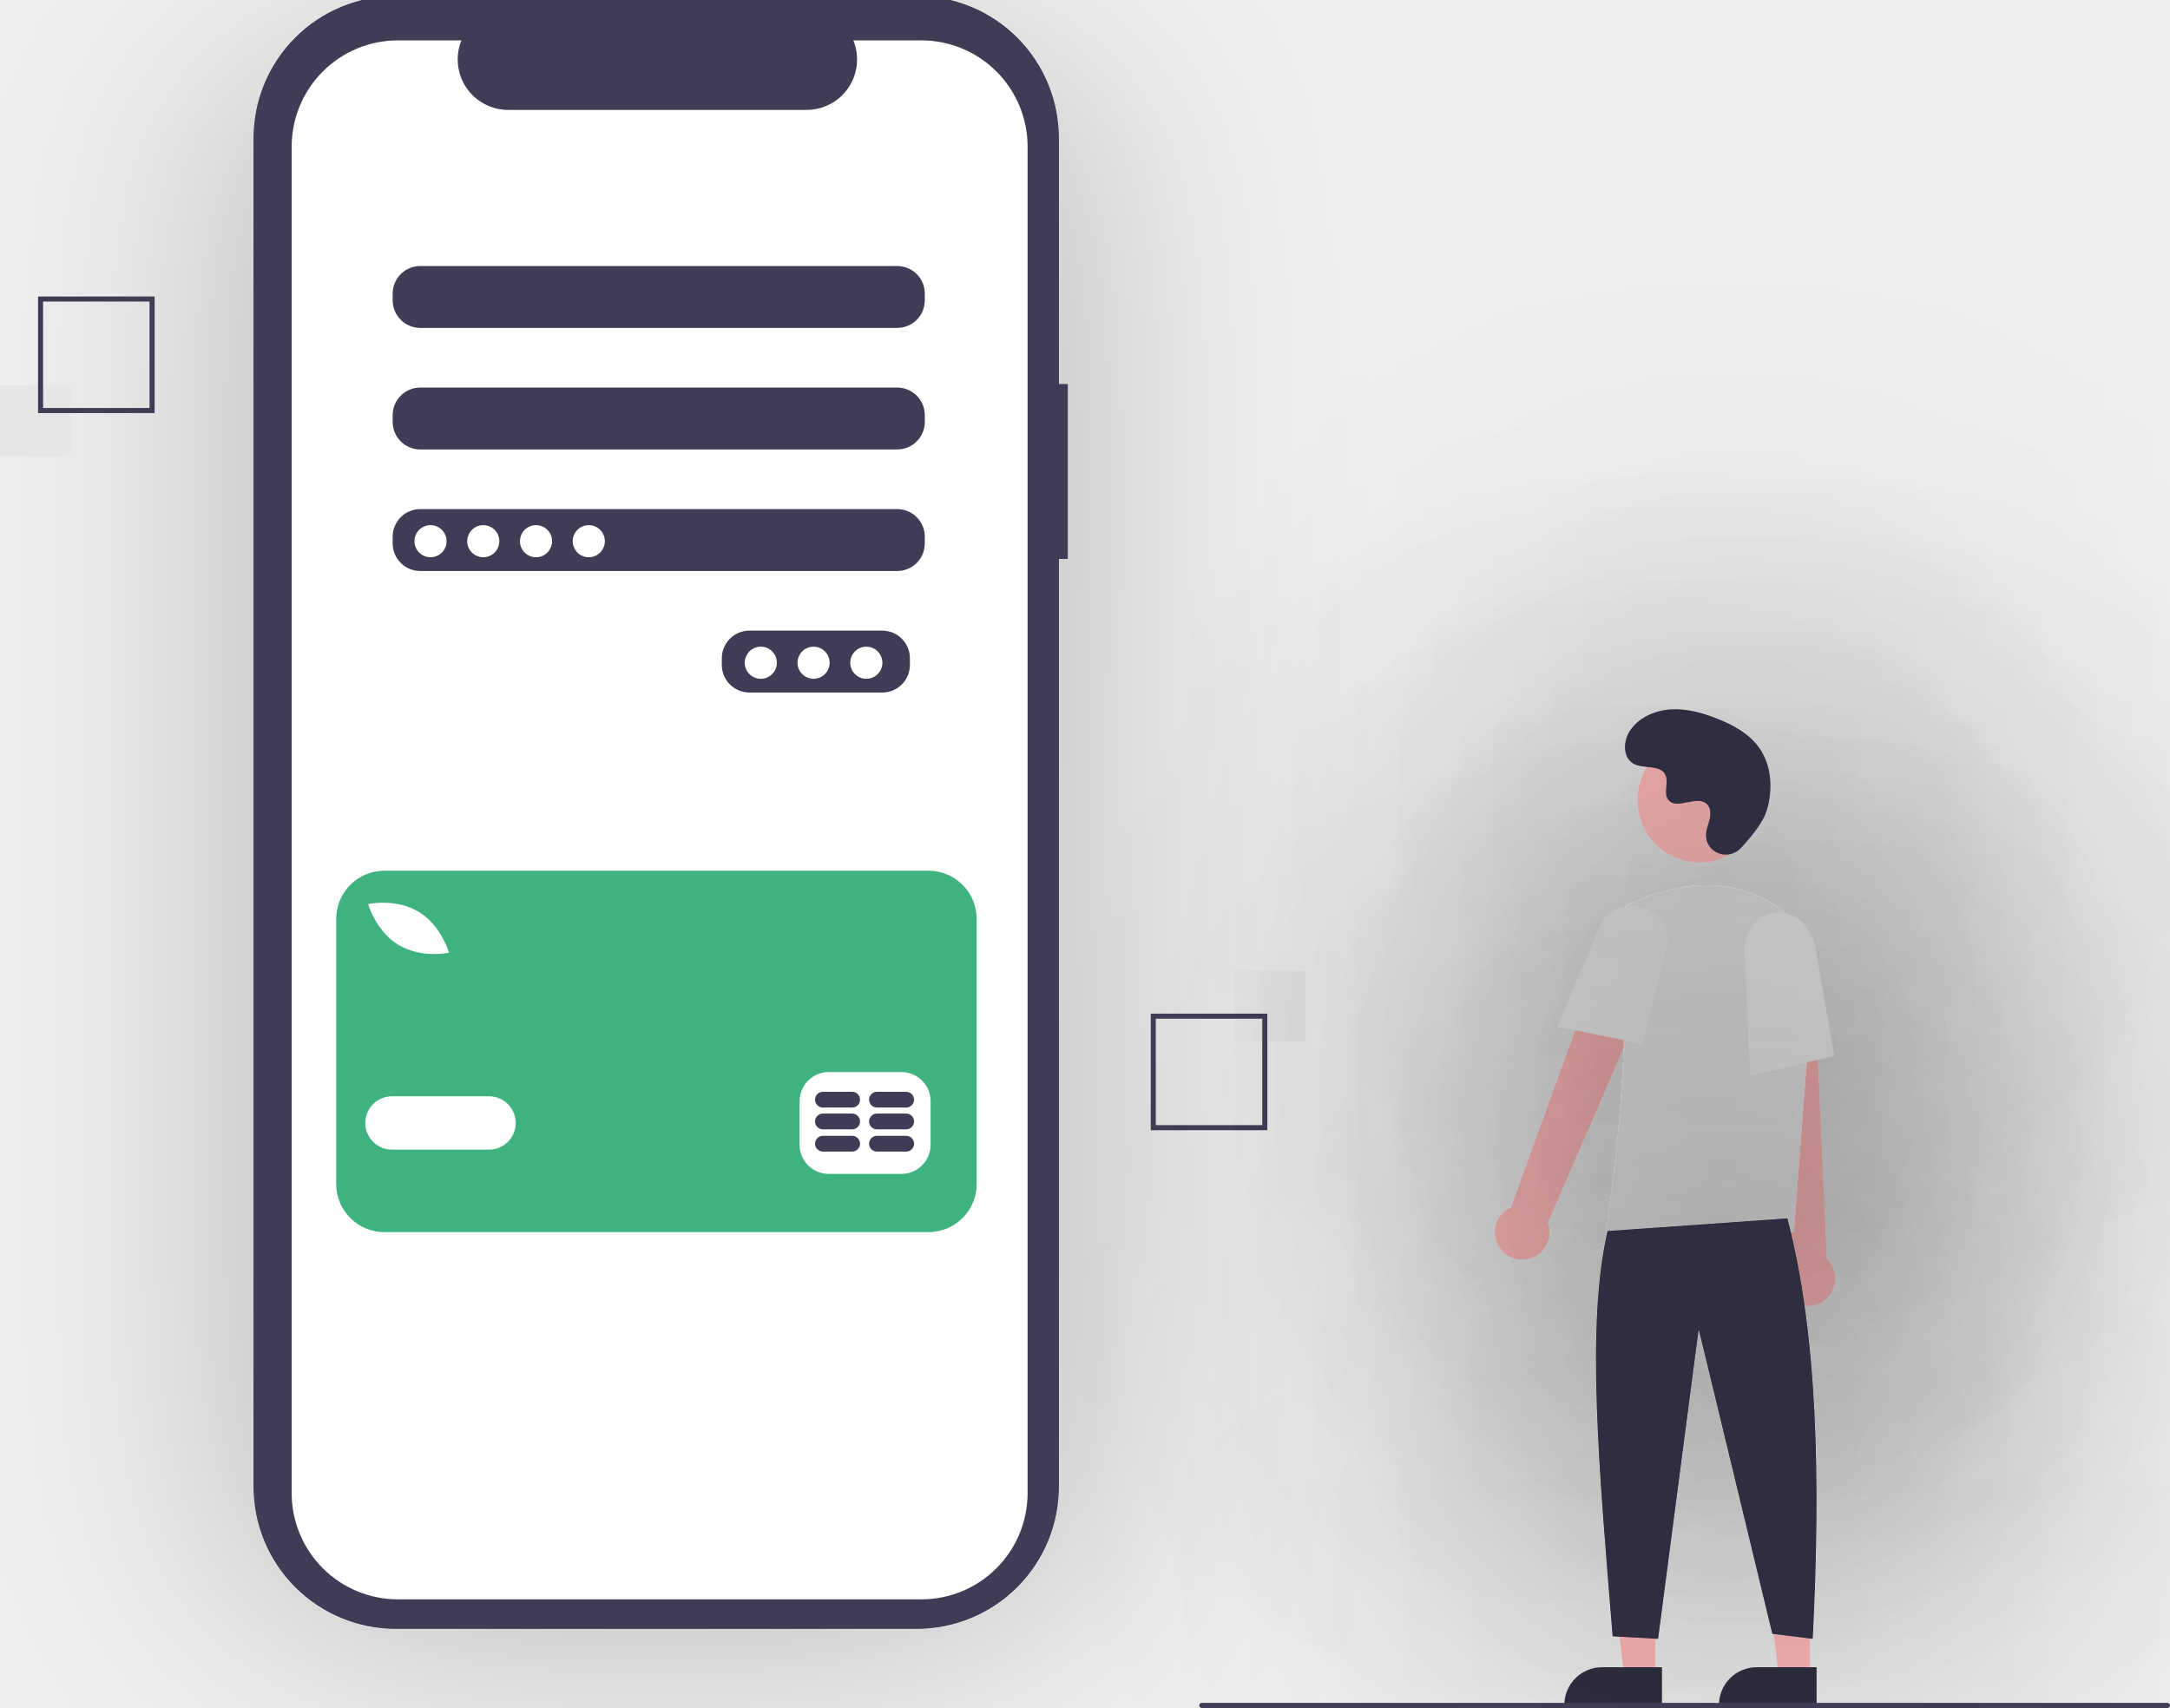
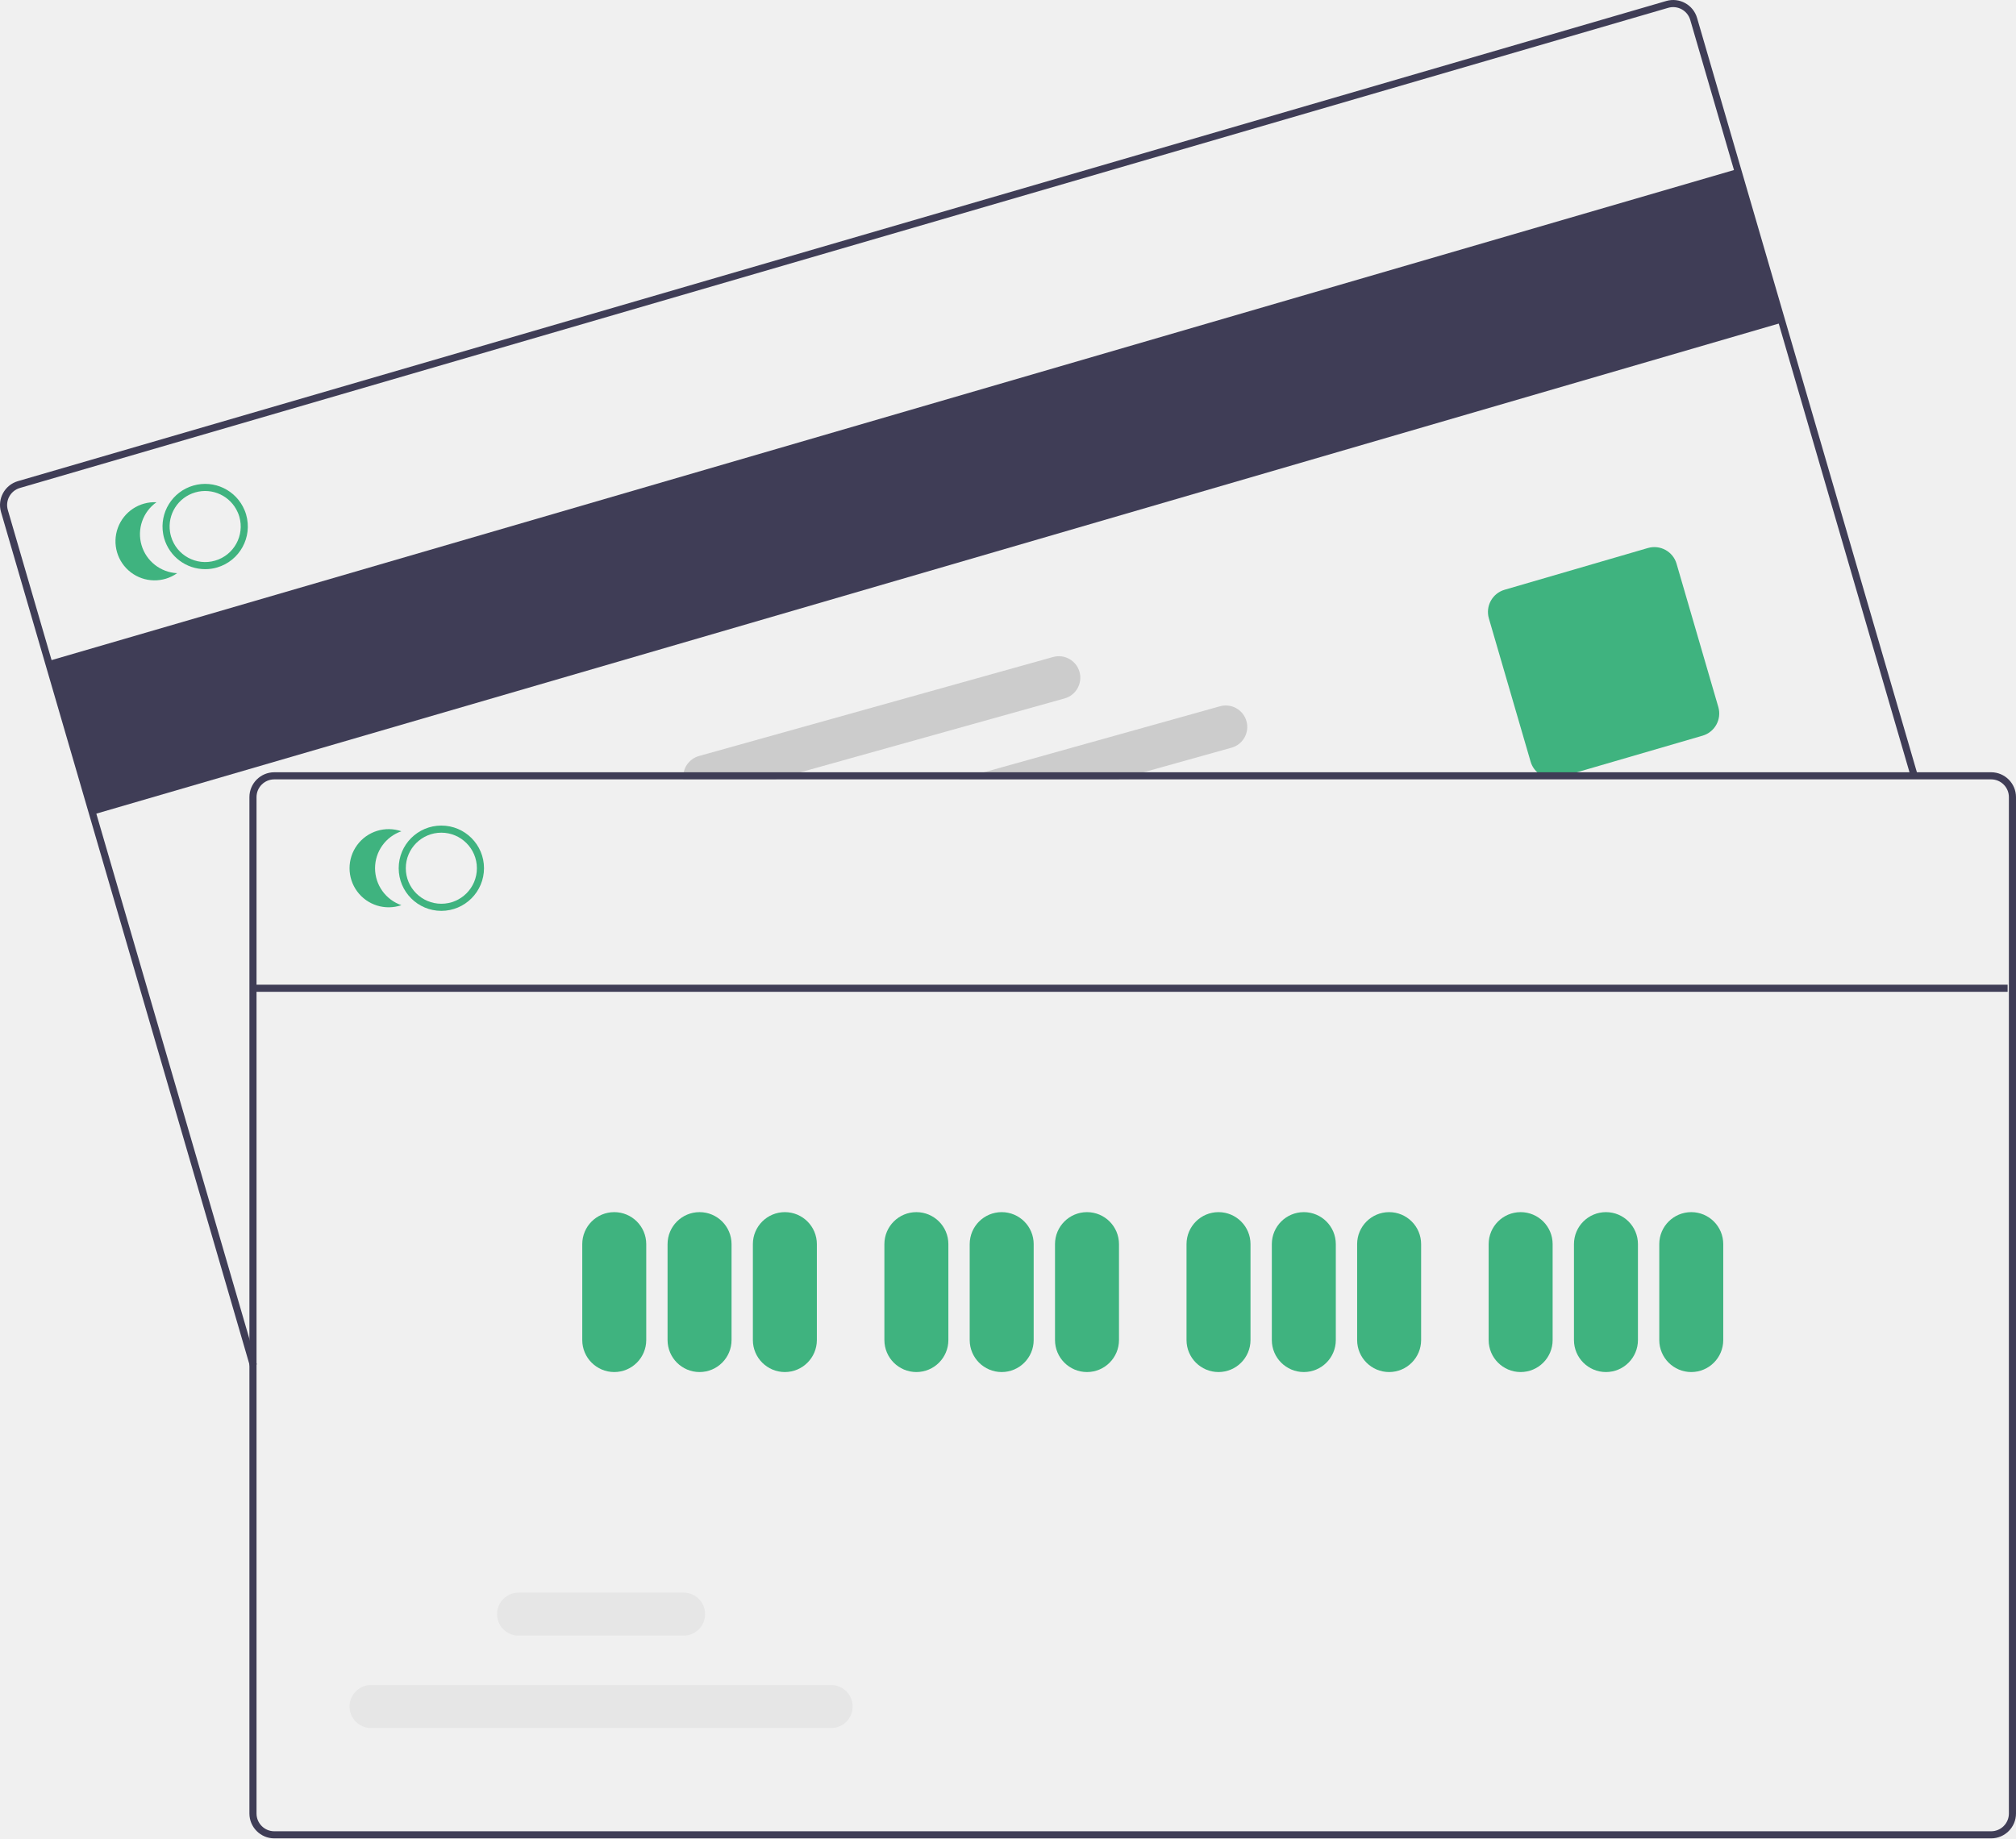
- <svg xmlns="http://www.w3.org/2000/svg" width="531" height="418" viewBox="0 0 531 418" fill="none">
-   <g clip-path="url(#clip0_283_819)">
-     <g filter="url(#filter0_d_283_819)">
-       <path d="M261.322 93.972H259.126V33.816C259.126 24.582 255.457 15.727 248.927 9.197C242.397 2.668 233.541 -1 224.306 -1H96.846C92.274 -1 87.746 -0.099 83.522 1.65C79.297 3.4 75.459 5.964 72.225 9.197C68.992 12.43 66.427 16.268 64.677 20.492C62.927 24.717 62.027 29.244 62.027 33.816V363.833C62.027 368.405 62.927 372.932 64.677 377.157C66.427 381.381 68.992 385.219 72.225 388.452C75.458 391.685 79.297 394.249 83.521 395.999C87.746 397.749 92.274 398.649 96.846 398.649H224.306C228.878 398.649 233.406 397.749 237.631 395.999C241.855 394.249 245.694 391.685 248.927 388.452C252.161 385.219 254.725 381.381 256.475 377.157C258.225 372.933 259.126 368.405 259.126 363.833V136.791H261.322V93.972Z" fill="#3F3D56" />
-     </g>
-     <path d="M225.449 9.881H208.811C209.576 11.757 209.868 13.792 209.662 15.807C209.455 17.822 208.756 19.756 207.626 21.437C206.496 23.118 204.969 24.496 203.182 25.448C201.394 26.401 199.399 26.899 197.373 26.899H124.353C122.327 26.899 120.332 26.401 118.544 25.448C116.757 24.496 115.23 23.118 114.1 21.437C112.97 19.756 112.271 17.822 112.064 15.807C111.858 13.792 112.15 11.757 112.915 9.881H97.375C90.479 9.881 83.865 12.621 78.988 17.497C74.112 22.373 71.372 28.986 71.372 35.882V365.414C71.372 368.829 72.045 372.21 73.352 375.364C74.658 378.519 76.574 381.385 78.988 383.799C81.403 386.214 84.269 388.129 87.424 389.435C90.579 390.742 93.96 391.415 97.375 391.415H225.449C232.345 391.415 238.959 388.675 243.836 383.799C248.712 378.923 251.452 372.31 251.452 365.414V35.882C251.452 32.467 250.779 29.086 249.472 25.932C248.166 22.777 246.25 19.911 243.836 17.497C241.421 15.082 238.554 13.167 235.4 11.861C232.245 10.554 228.864 9.881 225.449 9.881H225.449ZM222.653 162.754C222.648 164.538 221.937 166.248 220.675 167.51C219.413 168.772 217.703 169.483 215.918 169.488H183.364C181.58 169.483 179.869 168.772 178.607 167.51C177.345 166.248 176.634 164.538 176.629 162.754V161.07C176.634 159.285 177.345 157.575 178.607 156.314C179.869 155.052 181.58 154.341 183.364 154.335H215.918C217.703 154.341 219.413 155.052 220.675 156.314C221.937 157.575 222.648 159.285 222.653 161.07V162.754ZM226.302 133.009C226.297 134.793 225.585 136.503 224.323 137.765C223.061 139.027 221.351 139.738 219.566 139.744H102.821C101.037 139.738 99.327 139.027 98.065 137.765C96.803 136.503 96.091 134.793 96.086 133.009V131.325C96.091 129.541 96.803 127.831 98.065 126.569C99.327 125.307 101.037 124.596 102.821 124.591H219.566C221.351 124.596 223.061 125.307 224.323 126.569C225.585 127.831 226.297 129.541 226.302 131.325V133.009ZM226.302 103.264C226.297 105.049 225.585 106.759 224.323 108.021C223.061 109.283 221.351 109.994 219.566 109.999H102.821C101.037 109.994 99.327 109.283 98.065 108.021C96.803 106.759 96.091 105.049 96.086 103.264V101.581C96.091 99.796 96.803 98.086 98.065 96.824C99.327 95.562 101.037 94.851 102.821 94.846H219.566C221.351 94.851 223.061 95.562 224.323 96.824C225.585 98.086 226.297 99.796 226.302 101.581V103.264ZM226.302 73.52C226.297 75.304 225.585 77.014 224.323 78.276C223.061 79.538 221.351 80.249 219.566 80.254H102.821C101.037 80.249 99.327 79.538 98.065 78.276C96.803 77.014 96.091 75.304 96.086 73.52V71.836C96.091 70.052 96.803 68.341 98.065 67.08C99.327 65.818 101.037 65.107 102.821 65.101H219.566C221.351 65.107 223.061 65.818 224.323 67.08C225.585 68.341 226.297 70.052 226.302 71.836V73.52Z" fill="white" />
-     <path d="M105.347 136.377C107.517 136.377 109.276 134.618 109.276 132.448C109.276 130.278 107.517 128.52 105.347 128.52C103.177 128.52 101.418 130.278 101.418 132.448C101.418 134.618 103.177 136.377 105.347 136.377Z" fill="white" />
-     <path d="M118.256 136.377C120.426 136.377 122.185 134.618 122.185 132.448C122.185 130.278 120.426 128.52 118.256 128.52C116.087 128.52 114.328 130.278 114.328 132.448C114.328 134.618 116.087 136.377 118.256 136.377Z" fill="white" />
-     <path d="M131.166 136.377C133.336 136.377 135.095 134.618 135.095 132.448C135.095 130.278 133.336 128.52 131.166 128.52C128.996 128.52 127.237 130.278 127.237 132.448C127.237 134.618 128.996 136.377 131.166 136.377Z" fill="white" />
-     <path d="M144.075 136.377C146.245 136.377 148.004 134.618 148.004 132.448C148.004 130.278 146.245 128.52 144.075 128.52C141.905 128.52 140.146 130.278 140.146 132.448C140.146 134.618 141.905 136.377 144.075 136.377Z" fill="white" />
-     <path d="M186.171 166.121C188.341 166.121 190.1 164.362 190.1 162.193C190.1 160.023 188.341 158.264 186.171 158.264C184.001 158.264 182.242 160.023 182.242 162.193C182.242 164.362 184.001 166.121 186.171 166.121Z" fill="white" />
-     <path d="M199.08 166.121C201.25 166.121 203.009 164.362 203.009 162.193C203.009 160.023 201.25 158.264 199.08 158.264C196.91 158.264 195.151 160.023 195.151 162.193C195.151 164.362 196.91 166.121 199.08 166.121Z" fill="white" />
-     <path d="M211.989 166.121C214.159 166.121 215.918 164.362 215.918 162.193C215.918 160.023 214.159 158.264 211.989 158.264C209.819 158.264 208.06 160.023 208.06 162.193C208.06 164.362 209.819 166.121 211.989 166.121Z" fill="white" />
-     <path d="M227.205 213.094H94.06C90.932 213.094 87.932 214.336 85.721 216.548C83.509 218.759 82.266 221.759 82.266 224.887V289.751C82.266 292.879 83.509 295.879 85.721 298.09C87.932 300.302 90.932 301.544 94.06 301.544H227.205C230.333 301.544 233.333 300.302 235.545 298.09C237.757 295.879 238.999 292.879 238.999 289.751V224.887C238.999 221.759 237.757 218.76 235.545 216.548C233.333 214.336 230.333 213.094 227.205 213.094H227.205ZM90.766 221.138C91.029 221.091 97.264 220.03 102.426 223.136C107.588 226.242 109.572 232.247 109.654 232.501L109.862 233.148L109.192 233.267C108.237 233.416 107.27 233.487 106.303 233.479C103.235 233.538 100.206 232.775 97.532 231.269C92.37 228.164 90.387 222.159 90.305 221.905L90.096 221.257L90.766 221.138ZM119.668 281.361H95.921C94.189 281.361 92.528 280.673 91.303 279.448C90.078 278.224 89.39 276.563 89.39 274.831C89.39 273.099 90.078 271.438 91.303 270.214C92.528 268.989 94.189 268.301 95.921 268.301H119.668C121.4 268.301 123.061 268.989 124.286 270.214C125.511 271.438 126.199 273.099 126.199 274.831C126.199 276.563 125.511 278.224 124.286 279.448C123.061 280.673 121.4 281.361 119.668 281.361V281.361ZM227.719 280.174C227.714 282.061 226.961 283.87 225.626 285.205C224.292 286.54 222.483 287.292 220.595 287.297H202.784C200.897 287.292 199.088 286.54 197.753 285.205C196.418 283.87 195.666 282.061 195.66 280.174V269.488C195.666 267.601 196.418 265.792 197.753 264.457C199.088 263.123 200.897 262.37 202.784 262.365H220.595C222.483 262.37 224.292 263.123 225.626 264.457C226.961 265.792 227.714 267.601 227.719 269.488L227.719 280.174Z" fill="#3FB37F" />
-     <path d="M208.527 277.972H201.366C200.854 277.972 200.364 278.175 200.002 278.537C199.641 278.898 199.438 279.389 199.438 279.9C199.438 280.411 199.641 280.902 200.002 281.263C200.364 281.625 200.854 281.828 201.366 281.828H208.527C209.038 281.828 209.529 281.625 209.89 281.263C210.252 280.902 210.455 280.411 210.455 279.9C210.455 279.389 210.252 278.898 209.89 278.537C209.529 278.175 209.038 277.972 208.527 277.972V277.972Z" fill="#3F3D56" />
-     <path d="M221.747 277.972H214.586C214.075 277.972 213.585 278.175 213.223 278.537C212.861 278.898 212.658 279.389 212.658 279.9C212.658 280.411 212.861 280.902 213.223 281.263C213.585 281.625 214.075 281.828 214.586 281.828H221.747C222.259 281.828 222.749 281.625 223.111 281.263C223.472 280.902 223.675 280.411 223.675 279.9C223.675 279.389 223.472 278.898 223.111 278.537C222.749 278.175 222.259 277.972 221.747 277.972V277.972Z" fill="#3F3D56" />
-     <path d="M208.526 272.53H201.365C200.853 272.53 200.363 272.733 200.001 273.095C199.64 273.456 199.437 273.947 199.437 274.458C199.437 274.969 199.64 275.46 200.001 275.821C200.363 276.183 200.853 276.386 201.365 276.386H208.526C209.037 276.386 209.528 276.183 209.889 275.821C210.251 275.46 210.454 274.969 210.454 274.458C210.454 273.947 210.251 273.456 209.889 273.095C209.528 272.733 209.037 272.53 208.526 272.53V272.53Z" fill="#3F3D56" />
-     <path d="M221.746 272.53H214.585C214.074 272.53 213.584 272.733 213.222 273.095C212.86 273.456 212.657 273.947 212.657 274.458C212.657 274.969 212.86 275.46 213.222 275.821C213.584 276.183 214.074 276.386 214.585 276.386H221.746C222.258 276.386 222.748 276.183 223.11 275.821C223.471 275.46 223.674 274.969 223.674 274.458C223.674 273.947 223.471 273.456 223.11 273.095C222.748 272.733 222.258 272.53 221.746 272.53H221.746Z" fill="#3F3D56" />
-     <path d="M208.526 267.198H201.365C200.853 267.198 200.363 267.401 200.001 267.763C199.64 268.124 199.437 268.615 199.437 269.126C199.437 269.637 199.64 270.128 200.001 270.489C200.363 270.851 200.853 271.054 201.365 271.054H208.526C209.037 271.054 209.528 270.851 209.889 270.489C210.251 270.128 210.454 269.637 210.454 269.126C210.454 268.615 210.251 268.124 209.889 267.763C209.528 267.401 209.037 267.198 208.526 267.198V267.198Z" fill="#3F3D56" />
-     <path d="M221.746 267.198H214.585C214.074 267.198 213.584 267.401 213.222 267.763C212.86 268.124 212.657 268.615 212.657 269.126C212.657 269.637 212.86 270.128 213.222 270.489C213.584 270.851 214.074 271.054 214.585 271.054H221.746C222.258 271.054 222.748 270.851 223.11 270.489C223.471 270.128 223.674 269.637 223.674 269.126C223.674 268.615 223.471 268.124 223.11 267.763C222.748 267.401 222.258 267.198 221.746 267.198H221.746Z" fill="#3F3D56" />
-     <path d="M319.423 237.528H302.056V254.893H319.423V237.528Z" fill="#E6E6E6" />
-     <path d="M281.588 248.071H310.119V276.599H281.588V248.071ZM308.879 249.312H282.829V275.359H308.879V249.312Z" fill="#3F3D56" />
-     <path d="M17.367 94.267H0V111.632H17.367V94.267Z" fill="#E6E6E6" />
-     <path d="M37.835 101.089H9.304V72.561H37.835V101.089ZM10.544 99.849H36.594V73.801H10.544V99.849Z" fill="#3F3D56" />
-     <g filter="url(#filter1_d_283_819)">
-       <path d="M405.064 410.196H397.459L393.842 380.869H405.065L405.064 410.196Z" fill="#FFB8B8" />
-     </g>
-     <g filter="url(#filter2_d_283_819)">
-       <path d="M392.028 408.023H406.693V417.256H382.795C382.795 414.807 383.767 412.459 385.499 410.728C387.231 408.996 389.579 408.023 392.028 408.023V408.023Z" fill="#2F2E41" />
-     </g>
-     <g filter="url(#filter3_d_283_819)">
-       <path d="M442.898 410.196H435.294L431.677 380.869H442.899L442.898 410.196Z" fill="#FFB8B8" />
-     </g>
-     <g filter="url(#filter4_d_283_819)">
-       <path d="M429.863 408.023H444.527V417.256H420.629C420.629 414.807 421.602 412.459 423.334 410.728C425.065 408.996 427.414 408.023 429.863 408.023V408.023Z" fill="#2F2E41" />
-     </g>
-     <g filter="url(#filter5_d_283_819)">
-       <path d="M366.918 305.316C366.371 304.51 366.008 303.594 365.853 302.632C365.698 301.671 365.756 300.687 366.023 299.75C366.29 298.813 366.759 297.946 367.397 297.21C368.035 296.474 368.826 295.887 369.716 295.49L395.565 224.252L408.284 231.193L378.77 299.27C379.338 300.809 379.322 302.502 378.725 304.029C378.127 305.557 376.991 306.812 375.53 307.557C374.069 308.302 372.385 308.485 370.798 308.072C369.211 307.659 367.831 306.678 366.918 305.316V305.316Z" fill="#FFB8B8" />
-     </g>
-     <g filter="url(#filter6_d_283_819)">
-       <path d="M439.014 318.702C438.169 318.217 437.441 317.553 436.88 316.757C436.319 315.961 435.94 315.051 435.769 314.092C435.598 313.133 435.639 312.148 435.89 311.207C436.14 310.266 436.594 309.391 437.22 308.645L429.212 233.287L443.687 233.948L447.015 308.072C448.2 309.206 448.928 310.735 449.061 312.369C449.194 314.004 448.723 315.63 447.736 316.94C446.75 318.251 445.317 319.154 443.71 319.478C442.102 319.803 440.432 319.527 439.014 318.702V318.702Z" fill="#FFB8B8" />
-     </g>
-     <g filter="url(#filter7_d_283_819)">
-       <path d="M415.922 211.057C424.336 211.057 431.156 204.238 431.156 195.825C431.156 187.412 424.336 180.593 415.922 180.593C407.509 180.593 400.689 187.412 400.689 195.825C400.689 204.238 407.509 211.057 415.922 211.057Z" fill="#FFB8B8" />
-     </g>
-     <g filter="url(#filter8_d_283_819)">
-       <path d="M438.917 301.563H392.99L393.045 301.206C393.128 300.672 401.231 247.598 395.255 230.235C394.655 228.529 394.708 226.661 395.403 224.991C396.098 223.322 397.386 221.968 399.019 221.191H399.019C407.561 217.169 423.957 212.216 437.796 224.235C439.833 226.033 441.423 228.28 442.441 230.798C443.46 233.317 443.878 236.037 443.664 238.745L438.917 301.563Z" fill="#CCCCCC" />
-     </g>
-     <g filter="url(#filter9_d_283_819)">
-       <path d="M401.811 255.441L381.134 251.247L390.826 228.282C391.406 226.058 392.845 224.154 394.826 222.989C396.808 221.824 399.171 221.492 401.397 222.067C403.623 222.641 405.53 224.075 406.7 226.054C407.87 228.033 408.208 230.395 407.638 232.622L401.811 255.441Z" fill="#CCCCCC" />
-     </g>
-     <g filter="url(#filter10_d_283_819)">
-       <path d="M428.293 263.23L427.05 234.738C426.107 229.382 429.173 224.319 433.889 223.491C438.606 222.666 443.212 226.381 444.159 231.777L448.832 258.399L428.293 263.23Z" fill="#CCCCCC" />
-     </g>
-     <g filter="url(#filter11_d_283_819)">
-       <path d="M437.389 298.152C444.779 326.293 445.585 362.073 443.591 401.101L433.667 399.861L415.68 325.44L405.757 401.101L394.592 400.481C391.257 359.531 388.01 324.376 393.352 301.253L437.389 298.152Z" fill="#2F2E41" />
-     </g>
-     <g filter="url(#filter12_d_283_819)">
-       <path d="M425.96 207.597C423.118 210.624 417.84 208.999 417.47 204.864C417.441 204.543 417.443 204.219 417.476 203.899C417.667 202.067 418.726 200.404 418.472 198.47C418.415 197.989 418.235 197.53 417.951 197.137C415.686 194.105 410.37 198.494 408.233 195.749C406.922 194.065 408.463 191.415 407.457 189.534C406.13 187.051 402.198 188.276 399.733 186.916C396.99 185.403 397.154 181.195 398.959 178.635C401.162 175.513 405.023 173.848 408.836 173.608C412.649 173.368 416.436 174.398 419.995 175.785C424.04 177.361 428.051 179.54 430.54 183.096C433.567 187.42 433.858 193.234 432.344 198.291C431.423 201.367 428.28 205.125 425.96 207.597Z" fill="#2F2E41" />
-     </g>
-     <path d="M530.38 418H294.069C293.904 418 293.747 417.935 293.63 417.818C293.514 417.702 293.449 417.544 293.449 417.38C293.449 417.215 293.514 417.058 293.63 416.941C293.747 416.825 293.904 416.76 294.069 416.76H530.38C530.544 416.76 530.702 416.825 530.818 416.941C530.935 417.058 531 417.215 531 417.38C531 417.544 530.935 417.702 530.818 417.818C530.702 417.935 530.544 418 530.38 418Z" fill="#3F3D56" />
-   </g>
-   <defs>
-     <filter id="filter0_d_283_819" x="-9.973" y="-69" width="343.295" height="543.649" filterUnits="userSpaceOnUse" color-interpolation-filters="sRGB">
-       <feFlood flood-opacity="0" result="BackgroundImageFix" />
-       <feColorMatrix in="SourceAlpha" type="matrix" values="0 0 0 0 0 0 0 0 0 0 0 0 0 0 0 0 0 0 127 0" result="hardAlpha" />
-       <feOffset dy="4" />
-       <feGaussianBlur stdDeviation="36" />
-       <feComposite in2="hardAlpha" operator="out" />
-       <feColorMatrix type="matrix" values="0 0 0 0 0 0 0 0 0 0 0 0 0 0 0 0 0 0 0.25 0" />
-       <feBlend mode="normal" in2="BackgroundImageFix" result="effect1_dropShadow_283_819" />
-       <feBlend mode="normal" in="SourceGraphic" in2="effect1_dropShadow_283_819" result="shape" />
-     </filter>
-     <filter id="filter1_d_283_819" x="201.842" y="184.869" width="411.223" height="429.327" filterUnits="userSpaceOnUse" color-interpolation-filters="sRGB">
-       <feFlood flood-opacity="0" result="BackgroundImageFix" />
-       <feColorMatrix in="SourceAlpha" type="matrix" values="0 0 0 0 0 0 0 0 0 0 0 0 0 0 0 0 0 0 127 0" result="hardAlpha" />
-       <feOffset dx="8" dy="4" />
-       <feGaussianBlur stdDeviation="100" />
-       <feComposite in2="hardAlpha" operator="out" />
-       <feColorMatrix type="matrix" values="0 0 0 0 0 0 0 0 0 0 0 0 0 0 0 0 0 0 0.8 0" />
-       <feBlend mode="normal" in2="BackgroundImageFix" result="effect1_dropShadow_283_819" />
-       <feBlend mode="normal" in="SourceGraphic" in2="effect1_dropShadow_283_819" result="shape" />
-     </filter>
-     <filter id="filter2_d_283_819" x="190.795" y="212.023" width="423.898" height="409.232" filterUnits="userSpaceOnUse" color-interpolation-filters="sRGB">
-       <feFlood flood-opacity="0" result="BackgroundImageFix" />
-       <feColorMatrix in="SourceAlpha" type="matrix" values="0 0 0 0 0 0 0 0 0 0 0 0 0 0 0 0 0 0 127 0" result="hardAlpha" />
-       <feOffset dx="8" dy="4" />
-       <feGaussianBlur stdDeviation="100" />
-       <feComposite in2="hardAlpha" operator="out" />
-       <feColorMatrix type="matrix" values="0 0 0 0 0 0 0 0 0 0 0 0 0 0 0 0 0 0 0.8 0" />
-       <feBlend mode="normal" in2="BackgroundImageFix" result="effect1_dropShadow_283_819" />
-       <feBlend mode="normal" in="SourceGraphic" in2="effect1_dropShadow_283_819" result="shape" />
-     </filter>
-     <filter id="filter3_d_283_819" x="239.677" y="184.869" width="411.223" height="429.327" filterUnits="userSpaceOnUse" color-interpolation-filters="sRGB">
-       <feFlood flood-opacity="0" result="BackgroundImageFix" />
-       <feColorMatrix in="SourceAlpha" type="matrix" values="0 0 0 0 0 0 0 0 0 0 0 0 0 0 0 0 0 0 127 0" result="hardAlpha" />
-       <feOffset dx="8" dy="4" />
-       <feGaussianBlur stdDeviation="100" />
-       <feComposite in2="hardAlpha" operator="out" />
-       <feColorMatrix type="matrix" values="0 0 0 0 0 0 0 0 0 0 0 0 0 0 0 0 0 0 0.8 0" />
-       <feBlend mode="normal" in2="BackgroundImageFix" result="effect1_dropShadow_283_819" />
-       <feBlend mode="normal" in="SourceGraphic" in2="effect1_dropShadow_283_819" result="shape" />
-     </filter>
-     <filter id="filter4_d_283_819" x="228.629" y="212.023" width="423.898" height="409.232" filterUnits="userSpaceOnUse" color-interpolation-filters="sRGB">
-       <feFlood flood-opacity="0" result="BackgroundImageFix" />
-       <feColorMatrix in="SourceAlpha" type="matrix" values="0 0 0 0 0 0 0 0 0 0 0 0 0 0 0 0 0 0 127 0" result="hardAlpha" />
-       <feOffset dx="8" dy="4" />
-       <feGaussianBlur stdDeviation="100" />
-       <feComposite in2="hardAlpha" operator="out" />
-       <feColorMatrix type="matrix" values="0 0 0 0 0 0 0 0 0 0 0 0 0 0 0 0 0 0 0.8 0" />
-       <feBlend mode="normal" in2="BackgroundImageFix" result="effect1_dropShadow_283_819" />
-       <feBlend mode="normal" in="SourceGraphic" in2="effect1_dropShadow_283_819" result="shape" />
-     </filter>
-     <filter id="filter5_d_283_819" x="173.768" y="28.252" width="442.516" height="484.036" filterUnits="userSpaceOnUse" color-interpolation-filters="sRGB">
-       <feFlood flood-opacity="0" result="BackgroundImageFix" />
-       <feColorMatrix in="SourceAlpha" type="matrix" values="0 0 0 0 0 0 0 0 0 0 0 0 0 0 0 0 0 0 127 0" result="hardAlpha" />
-       <feOffset dx="8" dy="4" />
-       <feGaussianBlur stdDeviation="100" />
-       <feComposite in2="hardAlpha" operator="out" />
-       <feColorMatrix type="matrix" values="0 0 0 0 0 0 0 0 0 0 0 0 0 0 0 0 0 0 0.8 0" />
-       <feBlend mode="normal" in2="BackgroundImageFix" result="effect1_dropShadow_283_819" />
-       <feBlend mode="normal" in="SourceGraphic" in2="effect1_dropShadow_283_819" result="shape" />
-     </filter>
-     <filter id="filter6_d_283_819" x="237.212" y="37.287" width="419.871" height="486.324" filterUnits="userSpaceOnUse" color-interpolation-filters="sRGB">
-       <feFlood flood-opacity="0" result="BackgroundImageFix" />
-       <feColorMatrix in="SourceAlpha" type="matrix" values="0 0 0 0 0 0 0 0 0 0 0 0 0 0 0 0 0 0 127 0" result="hardAlpha" />
-       <feOffset dx="8" dy="4" />
-       <feGaussianBlur stdDeviation="100" />
-       <feComposite in2="hardAlpha" operator="out" />
-       <feColorMatrix type="matrix" values="0 0 0 0 0 0 0 0 0 0 0 0 0 0 0 0 0 0 0.8 0" />
-       <feBlend mode="normal" in2="BackgroundImageFix" result="effect1_dropShadow_283_819" />
-       <feBlend mode="normal" in="SourceGraphic" in2="effect1_dropShadow_283_819" result="shape" />
-     </filter>
-     <filter id="filter7_d_283_819" x="208.689" y="-15.407" width="430.467" height="430.464" filterUnits="userSpaceOnUse" color-interpolation-filters="sRGB">
-       <feFlood flood-opacity="0" result="BackgroundImageFix" />
-       <feColorMatrix in="SourceAlpha" type="matrix" values="0 0 0 0 0 0 0 0 0 0 0 0 0 0 0 0 0 0 127 0" result="hardAlpha" />
-       <feOffset dx="8" dy="4" />
-       <feGaussianBlur stdDeviation="100" />
-       <feComposite in2="hardAlpha" operator="out" />
-       <feColorMatrix type="matrix" values="0 0 0 0 0 0 0 0 0 0 0 0 0 0 0 0 0 0 0.8 0" />
-       <feBlend mode="normal" in2="BackgroundImageFix" result="effect1_dropShadow_283_819" />
-       <feBlend mode="normal" in="SourceGraphic" in2="effect1_dropShadow_283_819" result="shape" />
-     </filter>
-     <filter id="filter8_d_283_819" x="200.99" y="20.677" width="450.728" height="484.886" filterUnits="userSpaceOnUse" color-interpolation-filters="sRGB">
-       <feFlood flood-opacity="0" result="BackgroundImageFix" />
-       <feColorMatrix in="SourceAlpha" type="matrix" values="0 0 0 0 0 0 0 0 0 0 0 0 0 0 0 0 0 0 127 0" result="hardAlpha" />
-       <feOffset dx="8" dy="4" />
-       <feGaussianBlur stdDeviation="100" />
-       <feComposite in2="hardAlpha" operator="out" />
-       <feColorMatrix type="matrix" values="0 0 0 0 0 0 0 0 0 0 0 0 0 0 0 0 0 0 0.8 0" />
-       <feBlend mode="normal" in2="BackgroundImageFix" result="effect1_dropShadow_283_819" />
-       <feBlend mode="normal" in="SourceGraphic" in2="effect1_dropShadow_283_819" result="shape" />
-     </filter>
-     <filter id="filter9_d_283_819" x="189.134" y="25.791" width="426.774" height="433.65" filterUnits="userSpaceOnUse" color-interpolation-filters="sRGB">
-       <feFlood flood-opacity="0" result="BackgroundImageFix" />
-       <feColorMatrix in="SourceAlpha" type="matrix" values="0 0 0 0 0 0 0 0 0 0 0 0 0 0 0 0 0 0 127 0" result="hardAlpha" />
-       <feOffset dx="8" dy="4" />
-       <feGaussianBlur stdDeviation="100" />
-       <feComposite in2="hardAlpha" operator="out" />
-       <feColorMatrix type="matrix" values="0 0 0 0 0 0 0 0 0 0 0 0 0 0 0 0 0 0 0.8 0" />
-       <feBlend mode="normal" in2="BackgroundImageFix" result="effect1_dropShadow_283_819" />
-       <feBlend mode="normal" in="SourceGraphic" in2="effect1_dropShadow_283_819" result="shape" />
-     </filter>
-     <filter id="filter10_d_283_819" x="234.879" y="27.377" width="421.952" height="439.853" filterUnits="userSpaceOnUse" color-interpolation-filters="sRGB">
-       <feFlood flood-opacity="0" result="BackgroundImageFix" />
-       <feColorMatrix in="SourceAlpha" type="matrix" values="0 0 0 0 0 0 0 0 0 0 0 0 0 0 0 0 0 0 127 0" result="hardAlpha" />
-       <feOffset dx="8" dy="4" />
-       <feGaussianBlur stdDeviation="100" />
-       <feComposite in2="hardAlpha" operator="out" />
-       <feColorMatrix type="matrix" values="0 0 0 0 0 0 0 0 0 0 0 0 0 0 0 0 0 0 0.8 0" />
-       <feBlend mode="normal" in2="BackgroundImageFix" result="effect1_dropShadow_283_819" />
-       <feBlend mode="normal" in="SourceGraphic" in2="effect1_dropShadow_283_819" result="shape" />
-     </filter>
-     <filter id="filter11_d_283_819" x="198.516" y="102.152" width="454.012" height="502.95" filterUnits="userSpaceOnUse" color-interpolation-filters="sRGB">
-       <feFlood flood-opacity="0" result="BackgroundImageFix" />
-       <feColorMatrix in="SourceAlpha" type="matrix" values="0 0 0 0 0 0 0 0 0 0 0 0 0 0 0 0 0 0 127 0" result="hardAlpha" />
-       <feOffset dx="8" dy="4" />
-       <feGaussianBlur stdDeviation="100" />
-       <feComposite in2="hardAlpha" operator="out" />
-       <feColorMatrix type="matrix" values="0 0 0 0 0 0 0 0 0 0 0 0 0 0 0 0 0 0 0.8 0" />
-       <feBlend mode="normal" in2="BackgroundImageFix" result="effect1_dropShadow_283_819" />
-       <feBlend mode="normal" in="SourceGraphic" in2="effect1_dropShadow_283_819" result="shape" />
-     </filter>
-     <filter id="filter12_d_283_819" x="205.633" y="-22.427" width="435.604" height="435.585" filterUnits="userSpaceOnUse" color-interpolation-filters="sRGB">
-       <feFlood flood-opacity="0" result="BackgroundImageFix" />
-       <feColorMatrix in="SourceAlpha" type="matrix" values="0 0 0 0 0 0 0 0 0 0 0 0 0 0 0 0 0 0 127 0" result="hardAlpha" />
-       <feOffset dx="8" dy="4" />
-       <feGaussianBlur stdDeviation="100" />
-       <feComposite in2="hardAlpha" operator="out" />
-       <feColorMatrix type="matrix" values="0 0 0 0 0 0 0 0 0 0 0 0 0 0 0 0 0 0 0.8 0" />
-       <feBlend mode="normal" in2="BackgroundImageFix" result="effect1_dropShadow_283_819" />
-       <feBlend mode="normal" in="SourceGraphic" in2="effect1_dropShadow_283_819" result="shape" />
-     </filter>
-     <clipPath id="clip0_283_819">
-       <rect width="531" height="418" fill="white" />
-     </clipPath>
-   </defs>
+ <svg xmlns="http://www.w3.org/2000/svg" data-name="Layer 1" width="567.17" height="517.31" viewBox="0 0 567.17 517.31">
+   <rect x="326.035" y="307.389" width="495" height="45" transform="translate(-385.4543 -17.88532) rotate(-16.24392)" fill="#3f3d56" />
+   <path d="M386.4,575.969,316.354,335.556a7,7,0,0,1,4.763-8.679L784.835,191.769a7.006,7.006,0,0,1,8.679,4.762l62.056,212.989-1.92.56L791.593,197.091a5.009,5.009,0,0,0-6.199-3.402L321.676,328.798a5,5,0,0,0-3.402,6.199l70.047,240.413Z" transform="translate(-316.0711 -191.4881)" fill="#3f3d56" />
+   <path d="M752.933,410.51a6.512,6.512,0,0,1-6.243-4.683l-11.749-40.323a6.507,6.507,0,0,1,4.422-8.059l40.323-11.749a6.507,6.507,0,0,1,8.059,4.423L799.494,390.443a6.507,6.507,0,0,1-4.422,8.059l-40.323,11.749A6.479,6.479,0,0,1,752.933,410.51Z" transform="translate(-316.0711 -191.4881)" fill="#3fb37f" />
+   <path d="M385.318,336.3a11.691,11.691,0,0,0-.43-1.22,12,12,0,0,0-22.91,6.67,11.38,11.38,0,0,0,.29,1.26,12.019,12.019,0,0,0,11.53,8.64,11.749,11.749,0,0,0,3.35-.48A12.013,12.013,0,0,0,385.318,336.3Zm-8.73,12.95a10.013,10.013,0,0,1-12.4-6.8,11.435,11.435,0,0,1-.28-1.26,9.997,9.997,0,0,1,19.04-5.54,8.338,8.338,0,0,1,.45,1.21A10.004,10.004,0,0,1,376.588,349.25Z" transform="translate(-316.0711 -191.4881)" fill="#3fb37f" />
+   <path d="M355.885,344.87a11.002,11.002,0,0,1,4.208-12.057,11,11,0,1,0,5.818,19.967A11.002,11.002,0,0,1,355.885,344.87Z" transform="translate(-316.0711 -191.4881)" fill="#3fb37f" />
+   <path d="M666.747,394.43a6.042,6.042,0,0,0-7.45-4.2L592.907,408.8l-7.15,2h44.9l7.15-2,24.75-6.92A6.049,6.049,0,0,0,666.747,394.43Z" transform="translate(-316.0711 -191.4881)" fill="#ccc" />
+   <path d="M619.777,380.56a6.045,6.045,0,0,0-7.45-4.19l-99.62,27.86a6.068,6.068,0,0,0-4.37,6.57h25.79l7.16-2,74.3-20.78A6.055,6.055,0,0,0,619.777,380.56Z" transform="translate(-316.0711 -191.4881)" fill="#ccc" />
+   <path d="M876.241,408.798H393.241a7.008,7.008,0,0,0-7,7v286a7.008,7.008,0,0,0,7,7H876.241a7.008,7.008,0,0,0,7-7v-286A7.008,7.008,0,0,0,876.241,408.798Zm5,293a5.002,5.002,0,0,1-5,5H393.241a5.002,5.002,0,0,1-5-5v-286a5.002,5.002,0,0,1,5-5H876.241a5.002,5.002,0,0,1,5,5Z" transform="translate(-316.0711 -191.4881)" fill="#3f3d56" />
+   <path d="M440.237,447.8a12,12,0,1,1,12-12A12.014,12.014,0,0,1,440.237,447.8Zm0-22a10,10,0,1,0,10,10A10.011,10.011,0,0,0,440.237,425.8Z" transform="translate(-316.0711 -191.4881)" fill="#3fb37f" />
+   <path d="M421.585,435.8a11.002,11.002,0,0,1,7.413-10.399,11,11,0,1,0,0,20.797A11.002,11.002,0,0,1,421.585,435.8Z" transform="translate(-316.0711 -191.4881)" fill="#3fb37f" />
+   <path d="M488.881,577.578a9.01,9.01,0,0,1-9-9v-27a9,9,0,0,1,18,0v27A9.01,9.01,0,0,1,488.881,577.578Z" transform="translate(-316.0711 -191.4881)" fill="#3fb37f" />
+   <path d="M512.881,577.578a9.01,9.01,0,0,1-9-9v-27a9,9,0,0,1,18,0v27A9.01,9.01,0,0,1,512.881,577.578Z" transform="translate(-316.0711 -191.4881)" fill="#3fb37f" />
+   <path d="M536.881,577.578a9.01,9.01,0,0,1-9-9v-27a9,9,0,0,1,18,0v27A9.01,9.01,0,0,1,536.881,577.578Z" transform="translate(-316.0711 -191.4881)" fill="#3fb37f" />
+   <path d="M573.881,577.578a9.01,9.01,0,0,1-9-9v-27a9,9,0,0,1,18,0v27A9.01,9.01,0,0,1,573.881,577.578Z" transform="translate(-316.0711 -191.4881)" fill="#3fb37f" />
+   <path d="M597.881,577.578a9.01,9.01,0,0,1-9-9v-27a9,9,0,0,1,18,0v27A9.01,9.01,0,0,1,597.881,577.578Z" transform="translate(-316.0711 -191.4881)" fill="#3fb37f" />
+   <path d="M621.881,577.578a9.01,9.01,0,0,1-9-9v-27a9,9,0,0,1,18,0v27A9.01,9.01,0,0,1,621.881,577.578Z" transform="translate(-316.0711 -191.4881)" fill="#3fb37f" />
+   <path d="M658.881,577.578a9.01,9.01,0,0,1-9-9v-27a9,9,0,0,1,18,0v27A9.01,9.01,0,0,1,658.881,577.578Z" transform="translate(-316.0711 -191.4881)" fill="#3fb37f" />
+   <path d="M682.881,577.578a9.01,9.01,0,0,1-9-9v-27a9,9,0,0,1,18,0v27A9.01,9.01,0,0,1,682.881,577.578Z" transform="translate(-316.0711 -191.4881)" fill="#3fb37f" />
+   <path d="M706.881,577.578a9.01,9.01,0,0,1-9-9v-27a9,9,0,0,1,18,0v27A9.01,9.01,0,0,1,706.881,577.578Z" transform="translate(-316.0711 -191.4881)" fill="#3fb37f" />
+   <path d="M743.881,577.578a9.01,9.01,0,0,1-9-9v-27a9,9,0,0,1,18,0v27A9.01,9.01,0,0,1,743.881,577.578Z" transform="translate(-316.0711 -191.4881)" fill="#3fb37f" />
+   <path d="M767.881,577.578a9.01,9.01,0,0,1-9-9v-27a9,9,0,0,1,18,0v27A9.01,9.01,0,0,1,767.881,577.578Z" transform="translate(-316.0711 -191.4881)" fill="#3fb37f" />
+   <path d="M791.881,577.578a9.01,9.01,0,0,1-9-9v-27a9,9,0,0,1,18,0v27A9.01,9.01,0,0,1,791.881,577.578Z" transform="translate(-316.0711 -191.4881)" fill="#3fb37f" />
+   <path d="M549.899,677.745H420.459a6.047,6.047,0,1,1,0-12.095H549.899a6.047,6.047,0,1,1,0,12.095Z" transform="translate(-316.0711 -191.4881)" fill="#e6e6e6" />
+   <path d="M508.399,651.745H461.959a6.047,6.047,0,1,1,0-12.095h46.44a6.047,6.047,0,1,1,0,12.095Z" transform="translate(-316.0711 -191.4881)" fill="#e6e6e6" />
+   <rect x="71.81" y="277.09" width="493" height="2" fill="#3f3d56" />
</svg>
